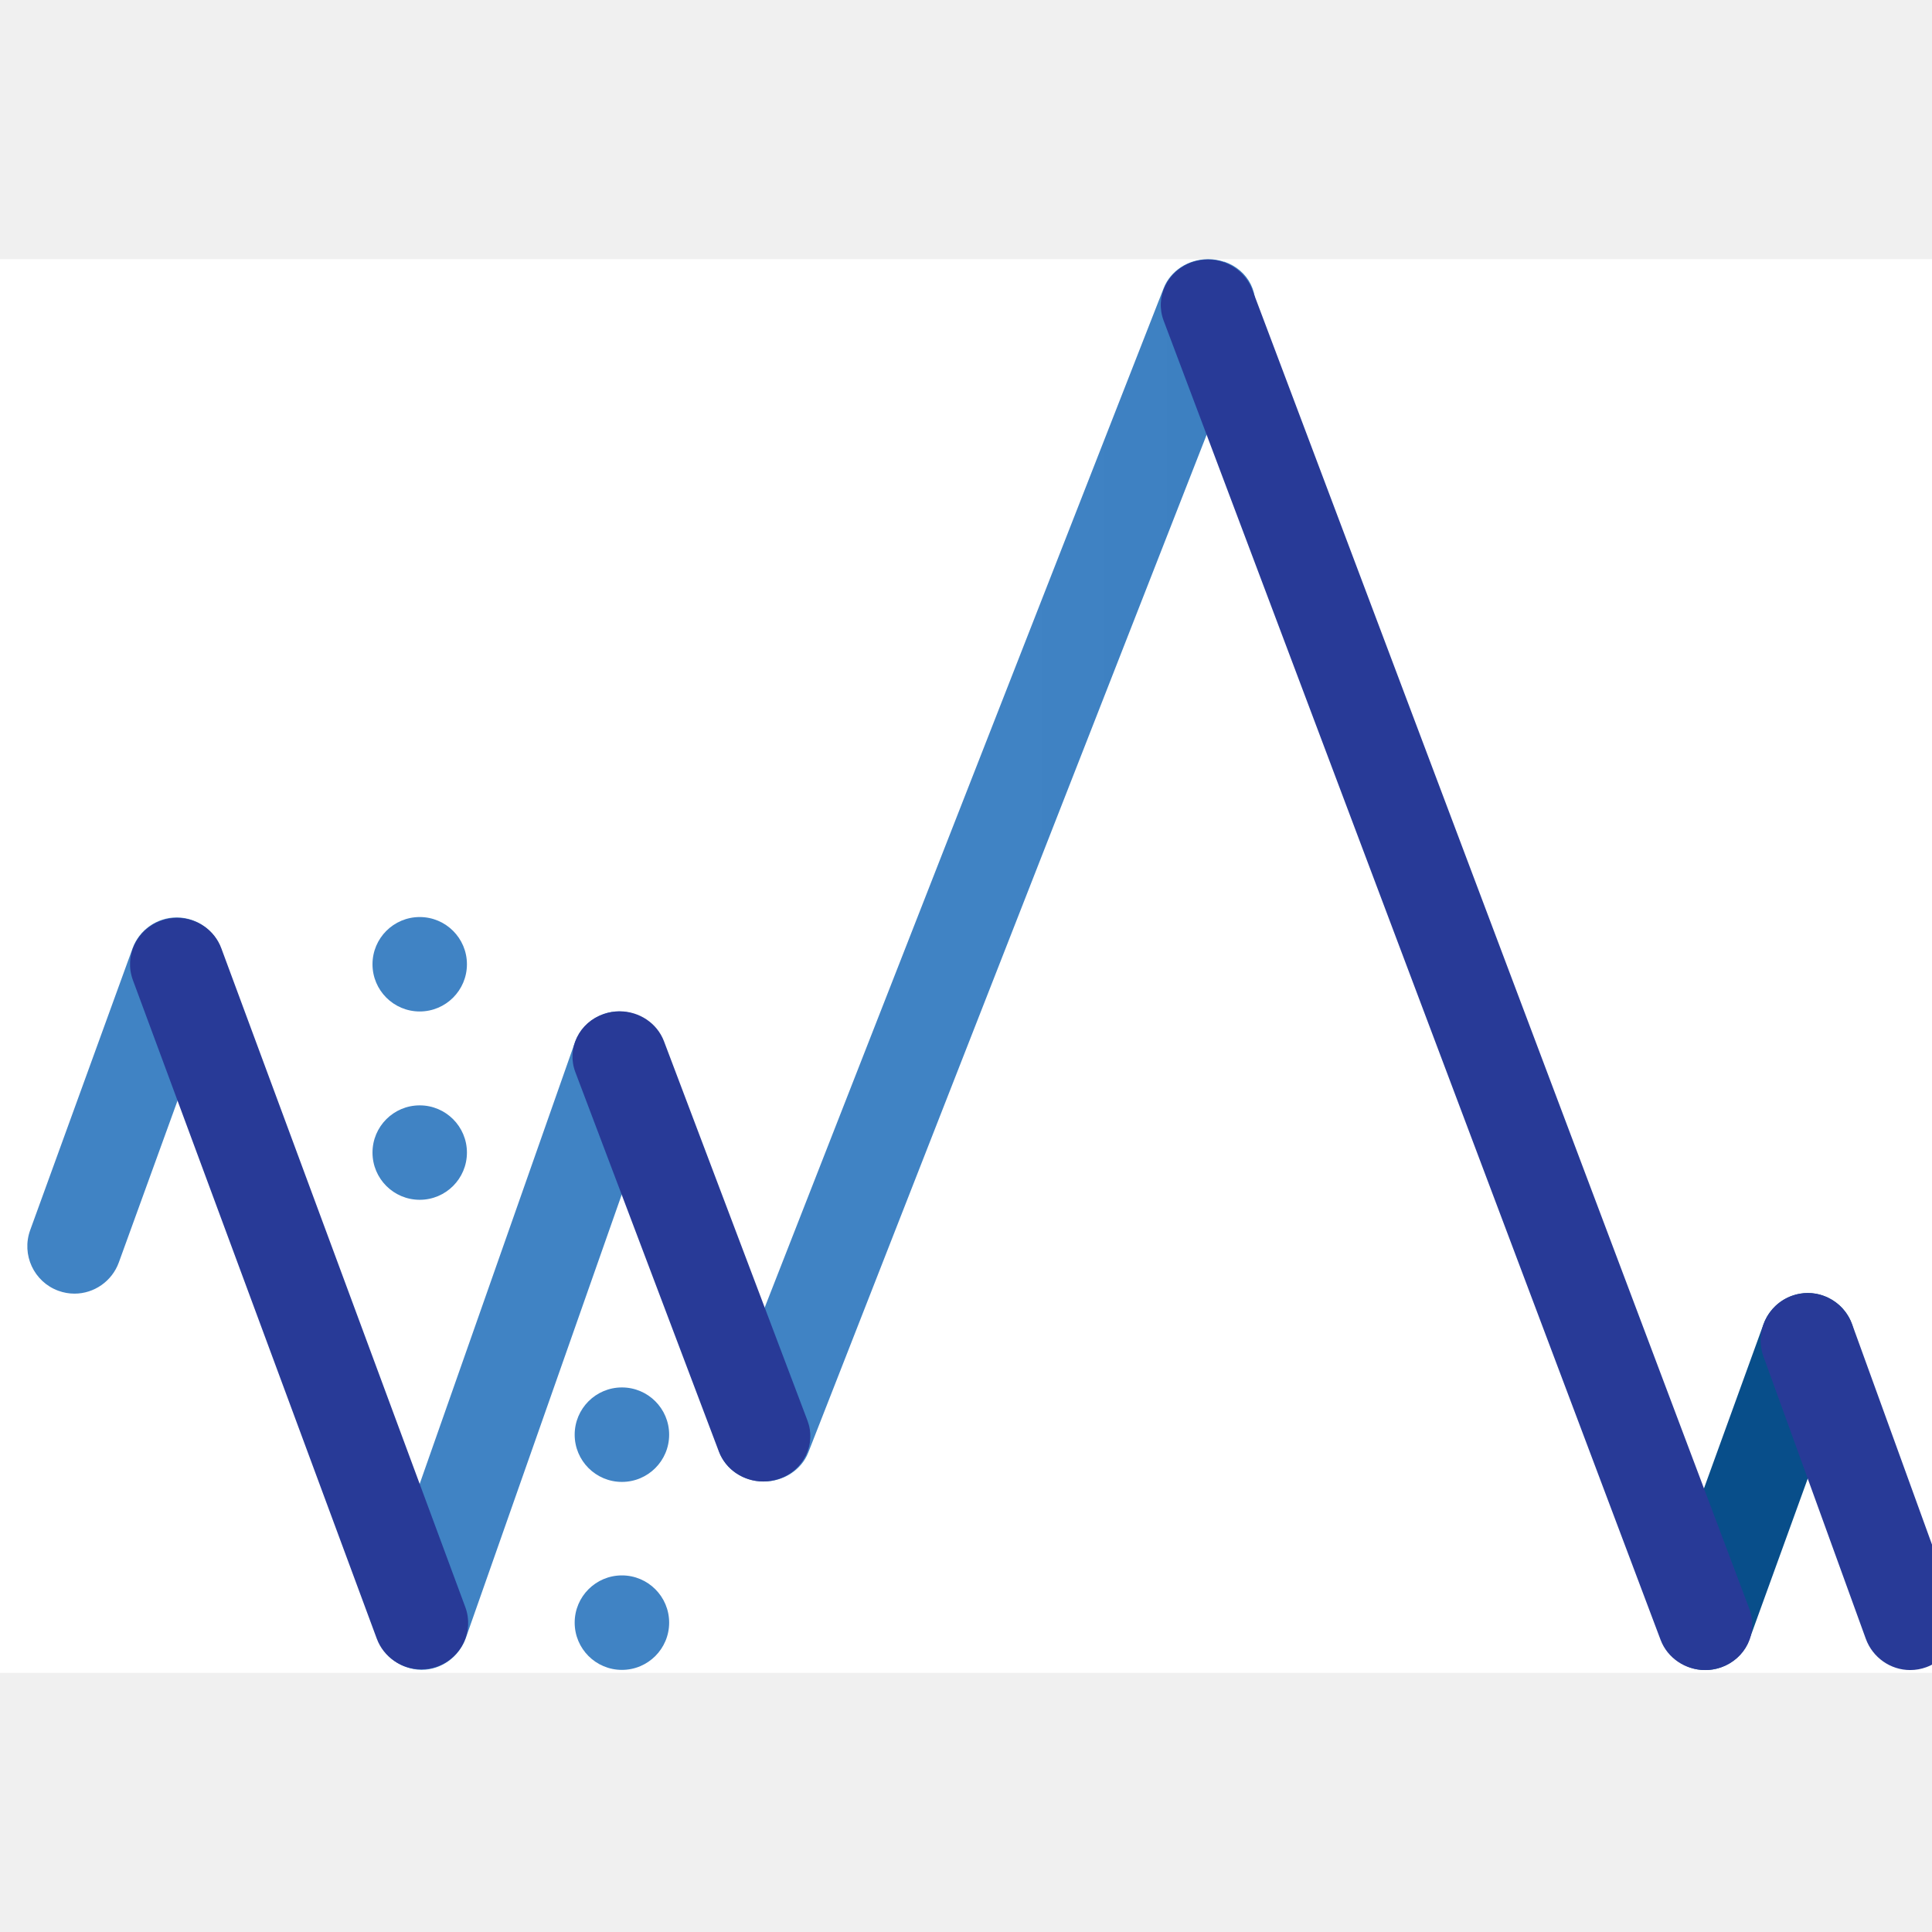
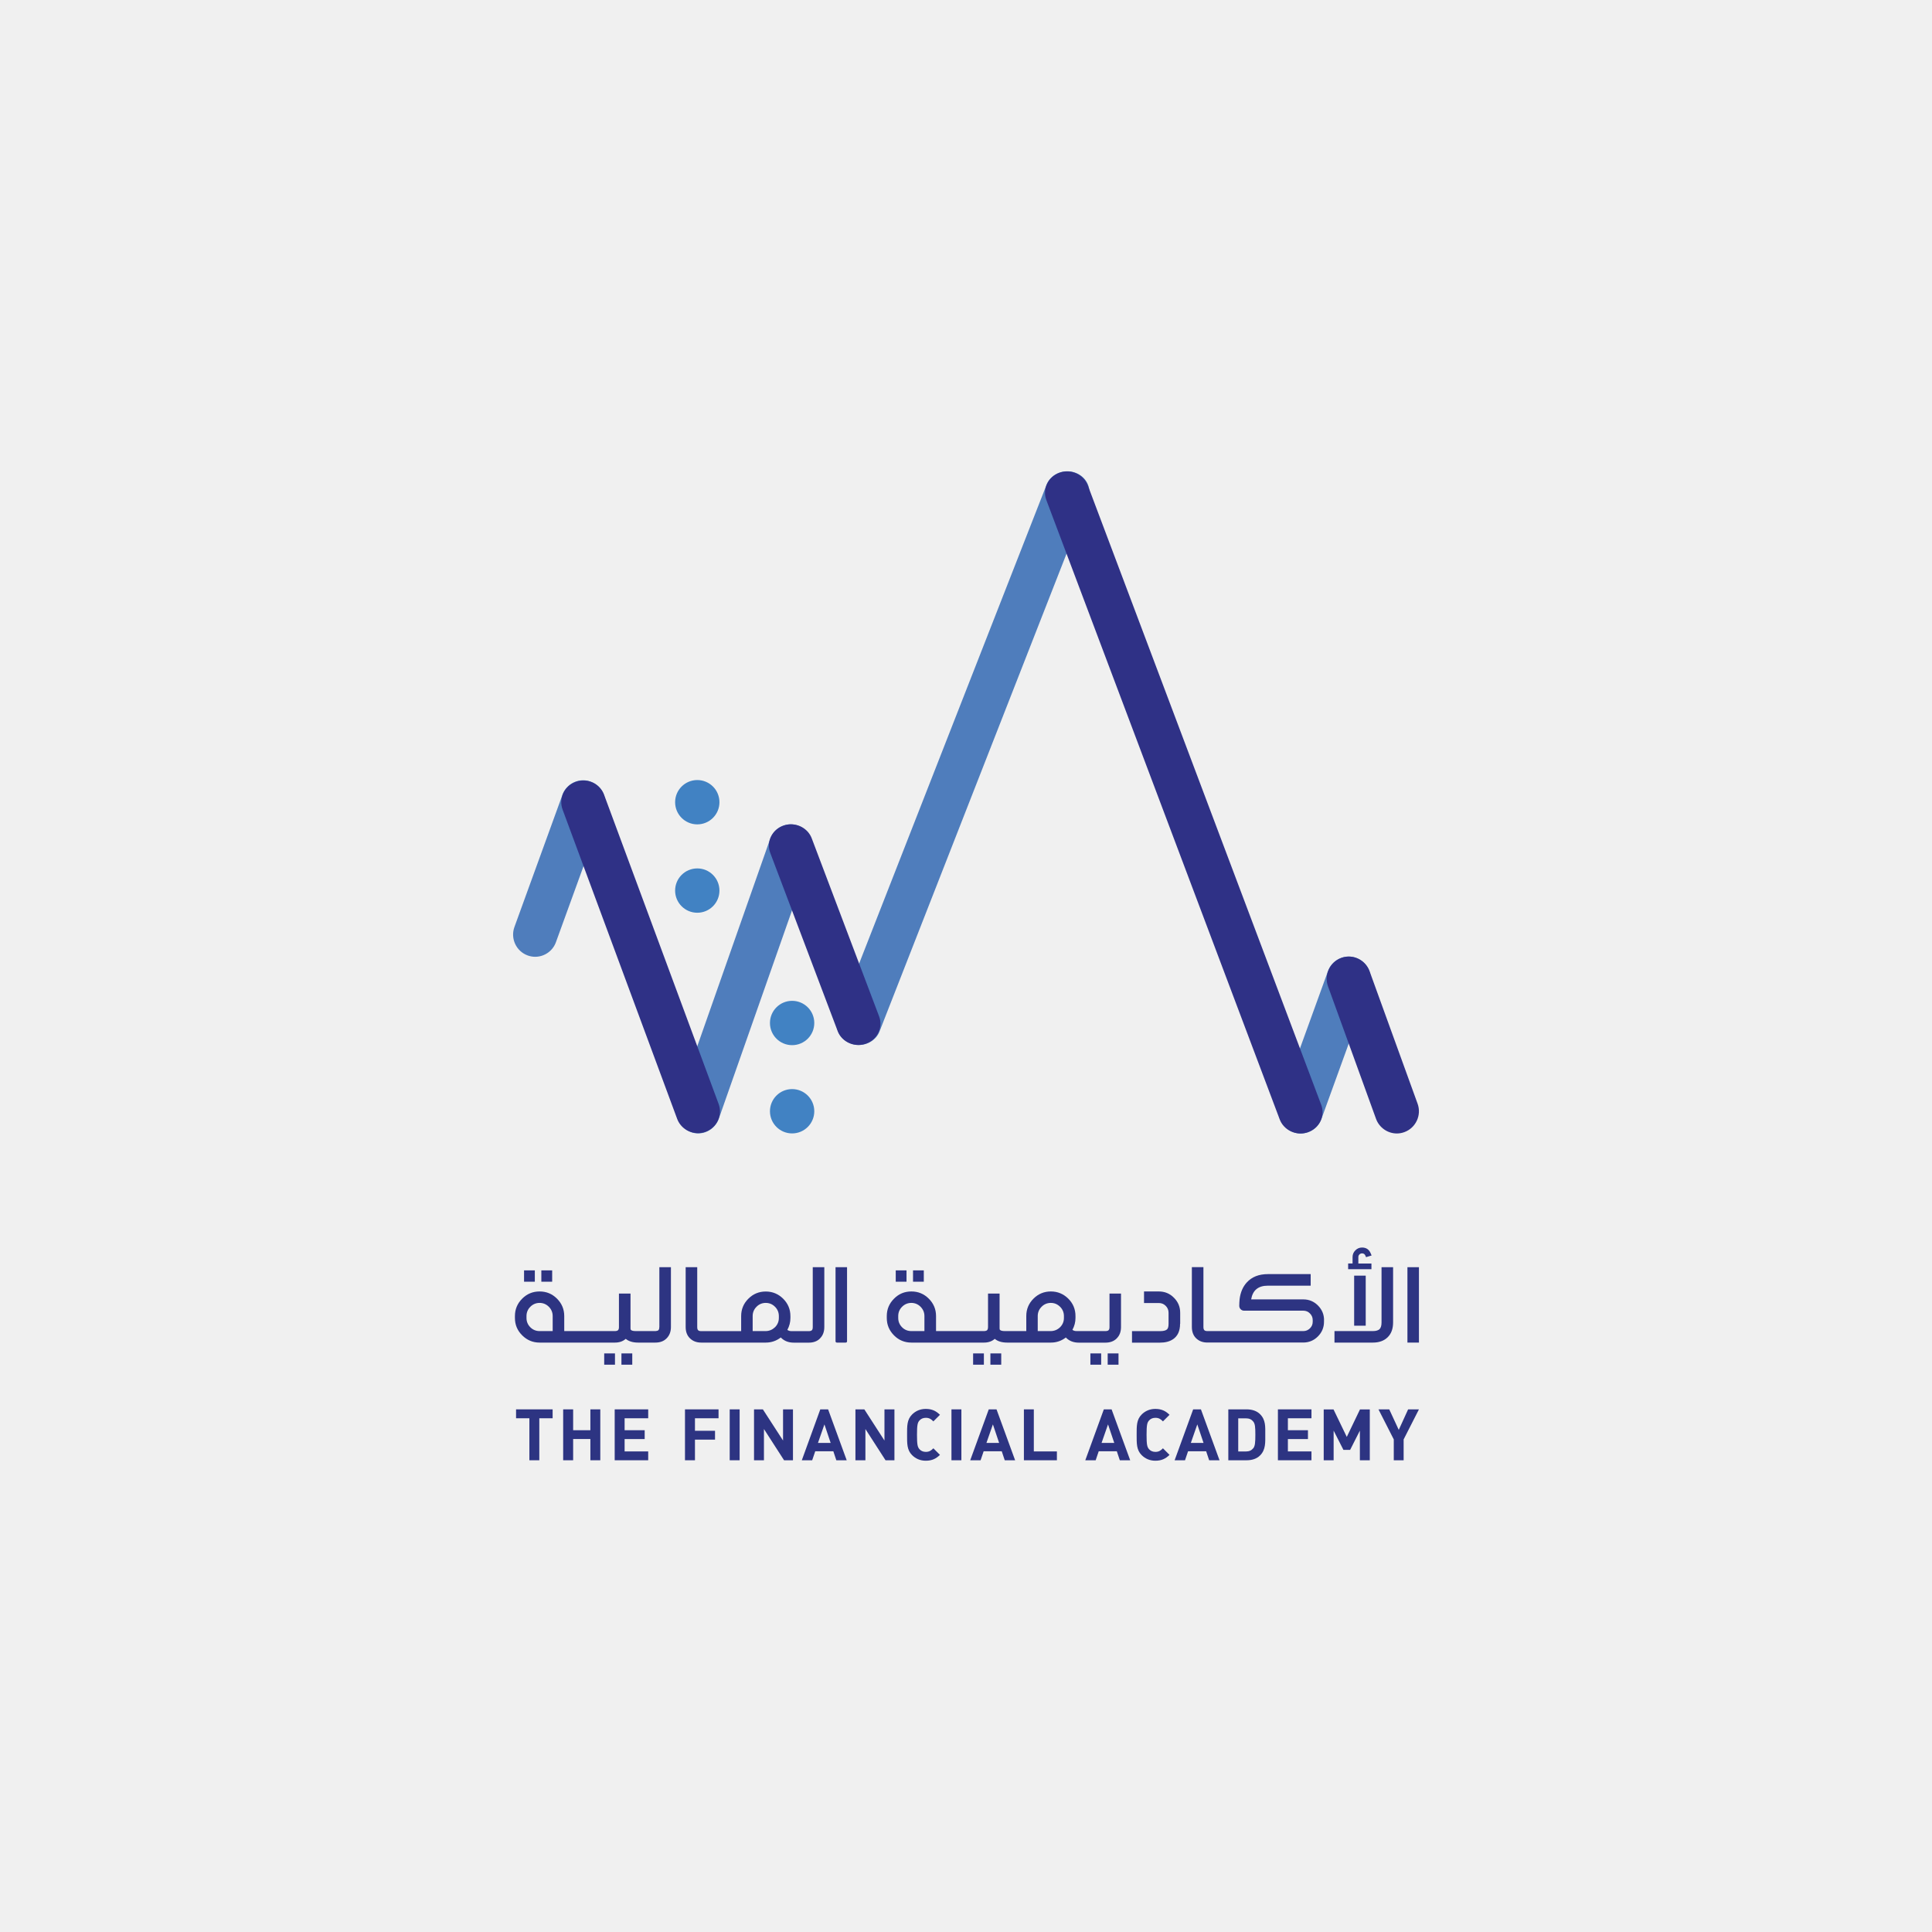
- <svg xmlns="http://www.w3.org/2000/svg" width="32" height="32" viewBox="150 0 82 60" preserveAspectRatio="xMidYMid meet">
-   <rect x="0" y="0" width="233" height="60" fill="white" />
-   <path d="M158.184 28.061C157.961 27.98 157.733 27.939 157.499 27.939C156.663 27.939 155.908 28.471 155.624 29.257L151.28 41.214C150.905 42.253 151.437 43.404 152.476 43.784C152.699 43.865 152.927 43.906 153.161 43.906C153.997 43.906 154.752 43.378 155.041 42.588L159.38 30.631C159.562 30.129 159.537 29.581 159.314 29.1C159.086 28.613 158.691 28.248 158.184 28.061Z" fill="url(#fav_p2)" />
-   <path d="M176.948 32.055C176.725 31.974 176.497 31.928 176.264 31.928C175.428 31.928 174.672 32.475 174.383 33.291L166.015 57.094C165.64 58.169 166.172 59.36 167.211 59.745C167.434 59.826 167.662 59.872 167.895 59.872C168.732 59.872 169.487 59.325 169.776 58.508L178.144 34.706C178.327 34.189 178.302 33.626 178.079 33.124C177.855 32.622 177.455 32.242 176.953 32.055H176.948Z" fill="url(#fav_p0)" />
-   <path d="M201.957 0.112C201.734 0.035 201.506 0 201.273 0C200.437 0 199.682 0.492 199.393 1.222L180.542 49.385C180.359 49.851 180.38 50.358 180.608 50.804C180.836 51.255 181.231 51.595 181.738 51.767C181.956 51.843 182.189 51.879 182.422 51.879C183.259 51.879 184.014 51.387 184.303 50.657L203.154 2.494C203.336 2.027 203.311 1.521 203.088 1.07C202.865 0.618 202.464 0.279 201.962 0.106H201.957V0.112Z" fill="url(#fav_p1)" />
-   <path d="M227.413 44.002C227.195 43.921 226.961 43.88 226.728 43.88C225.892 43.88 225.137 44.412 224.848 45.203L220.504 57.186C220.321 57.687 220.347 58.235 220.57 58.721C220.798 59.208 221.198 59.578 221.7 59.761C221.918 59.842 222.151 59.882 222.384 59.882C223.221 59.882 223.976 59.35 224.26 58.559L228.604 46.577C228.786 46.07 228.761 45.528 228.538 45.041C228.315 44.554 227.909 44.184 227.407 44.002H227.413Z" fill="url(#fav_p3)" />
-   <circle cx="167.814" cy="29.926" r="2.004" fill="#4083C4" />
-   <circle cx="167.814" cy="37.919" r="2.004" fill="#4083C4" />
-   <circle cx="176.396" cy="57.87" r="2.005" fill="#4083C4" />
-   <circle cx="176.396" cy="49.892" r="2.005" fill="#4083C4" />
-   <path d="M182.392 51.879C181.556 51.879 180.8 51.372 180.512 50.612L174.419 34.503C174.236 34.022 174.262 33.499 174.485 33.033C174.708 32.567 175.113 32.212 175.615 32.04C175.838 31.964 176.066 31.923 176.299 31.923C177.136 31.923 177.891 32.43 178.18 33.19L184.273 49.299C184.455 49.78 184.43 50.302 184.207 50.769C183.979 51.235 183.583 51.59 183.081 51.762C182.858 51.838 182.63 51.879 182.397 51.879" fill="#283A97" />
-   <path d="M167.875 59.852C167.039 59.852 166.284 59.33 165.995 58.559L155.639 30.595C155.264 29.576 155.796 28.446 156.835 28.076C157.058 27.995 157.286 27.959 157.52 27.959C158.356 27.959 159.111 28.476 159.395 29.252L169.751 57.216C170.126 58.235 169.593 59.36 168.554 59.735C168.331 59.816 168.103 59.852 167.87 59.852" fill="#283A97" />
-   <path d="M222.364 59.882C221.528 59.882 220.773 59.37 220.484 58.61L199.387 2.605C199.012 1.607 199.545 0.497 200.584 0.132C200.807 0.056 201.035 0.015 201.268 0.015C202.104 0.015 202.86 0.527 203.148 1.287L224.25 57.292C224.432 57.779 224.407 58.301 224.184 58.767C223.961 59.233 223.555 59.588 223.053 59.766C222.83 59.842 222.602 59.882 222.369 59.882" fill="#283A97" />
-   <path d="M231.072 59.882C230.236 59.882 229.481 59.35 229.192 58.559L224.848 46.577C224.473 45.538 225.005 44.382 226.044 44.002C226.267 43.921 226.495 43.88 226.728 43.88C227.565 43.88 228.32 44.412 228.609 45.203L232.953 57.186C233.328 58.225 232.796 59.38 231.757 59.761C231.534 59.842 231.305 59.882 231.072 59.882Z" fill="#283A97" />
+ <svg xmlns="http://www.w3.org/2000/svg" id="Layer_1" data-name="Layer 1" viewBox="0 0 340.83 340.83">
  <defs>
-     <linearGradient id="fav_p0" x1="174.31" y1="45.84" x2="186.67" y2="45.84" gradientUnits="userSpaceOnUse">
-       <stop stop-color="#4083C4" />
-       <stop offset="0.58" stop-color="#3B7EBF" />
-       <stop offset="1" stop-color="#084E8A" />
-     </linearGradient>
-     <linearGradient id="fav_p1" x1="192.892" y1="25.98" x2="215.733" y2="25.98" gradientUnits="userSpaceOnUse">
-       <stop stop-color="#4083C4" />
-       <stop offset="0.58" stop-color="#3B7EBF" />
-       <stop offset="1" stop-color="#084E8A" />
-     </linearGradient>
-     <linearGradient id="fav_p2" x1="162.685" y1="35.91" x2="171.02" y2="35.91" gradientUnits="userSpaceOnUse">
-       <stop stop-color="#4083C4" />
-       <stop offset="0.58" stop-color="#3B7EBF" />
-       <stop offset="1" stop-color="#084E8A" />
-     </linearGradient>
-     <linearGradient id="fav_p3" x1="205.816" y1="51.85" x2="214.156" y2="51.85" gradientUnits="userSpaceOnUse">
-       <stop stop-color="#4083C4" />
-       <stop offset="0.58" stop-color="#3B7EBF" />
-       <stop offset="1" stop-color="#084E8A" />
-     </linearGradient>
+     <style>
+       .cls-1 {
+         fill: #2f3186;
+       }
+ 
+       .cls-1, .cls-2, .cls-3 {
+         stroke-width: 0px;
+       }
+ 
+       .cls-4 {
+         fill: #4f7dbc;
+       }
+ 
+       .cls-2 {
+         fill: #4182c3;
+       }
+ 
+       .cls-3 {
+         fill: #2d3482;
+       }
+     </style>
  </defs>
+   <polygon class="cls-3" points="91.04 250.2 93.39 250.2 93.39 257.61 95.14 257.61 95.14 250.2 97.49 250.2 97.49 248.63 91.04 248.63 91.04 250.2" />
+   <polygon class="cls-3" points="104.15 252.31 101.11 252.31 101.11 248.63 99.35 248.63 99.35 257.61 101.11 257.61 101.11 253.86 104.15 253.86 104.15 257.61 105.9 257.61 105.9 248.63 104.15 248.63 104.15 252.31" />
+   <polygon class="cls-3" points="108.44 257.61 114.35 257.61 114.35 256.05 110.19 256.05 110.19 253.87 113.73 253.87 113.73 252.31 110.19 252.31 110.19 250.2 114.35 250.2 114.35 248.63 108.44 248.63 108.44 257.61" />
+   <polygon class="cls-3" points="120.84 257.61 122.6 257.61 122.6 253.97 126.14 253.97 126.14 252.41 122.6 252.41 122.6 250.2 126.76 250.2 126.76 248.63 120.84 248.63 120.84 257.61" />
+   <rect class="cls-3" x="128.73" y="248.63" width="1.75" height="8.98" />
+   <polygon class="cls-3" points="138.14 254.13 134.58 248.63 133.02 248.63 133.02 257.61 134.77 257.61 134.77 252.1 138.32 257.61 139.89 257.61 139.89 248.63 138.14 248.63 138.14 254.13" />
+   <path class="cls-3" d="M144.71,248.63l-3.26,8.98h1.83l.54-1.59h3.19l.53,1.59h1.83l-3.28-8.98h-1.37ZM144.3,254.55l1.14-3.27,1.1,3.27h-2.23Z" />
+   <polygon class="cls-3" points="156.03 254.13 152.48 248.63 150.91 248.63 150.91 257.61 152.67 257.61 152.67 252.1 156.22 257.61 157.79 257.61 157.79 248.63 156.03 248.63 156.03 254.13" />
+   <g>
+     <path class="cls-3" d="M163.32,250.12c.63,0,.95.24,1.34.63l1.16-1.16c-.64-.63-1.35-1.04-2.5-1.04-.98,0-1.79.36-2.42.99-.91.91-.88,2.03-.88,3.58s-.03,2.67.88,3.58c.63.63,1.44.99,2.42.99,1.15,0,1.85-.4,2.5-1.03l-1.16-1.16c-.39.39-.71.63-1.34.63-.48,0-.86-.18-1.11-.47-.34-.38-.44-.81-.44-2.54s.1-2.16.44-2.53c.25-.29.63-.47,1.11-.47" />
+     <rect class="cls-3" x="167.85" y="248.63" width="1.75" height="8.98" />
+     <path class="cls-3" d="M174.43,248.63l-3.27,8.98h1.83l.54-1.59h3.19l.53,1.59h1.83l-3.28-8.98h-1.37ZM174.02,254.55l1.14-3.27,1.1,3.27h-2.23Z" />
+     <polygon class="cls-3" points="182.38 248.63 180.63 248.63 180.63 257.61 186.45 257.61 186.45 256.05 182.38 256.05 182.38 248.63" />
+     <path class="cls-3" d="M194.73,248.63l-3.27,8.98h1.83l.54-1.59h3.19l.53,1.59h1.83l-3.28-8.98h-1.37ZM194.33,254.55l1.14-3.27,1.1,3.27h-2.23Z" />
+     <path class="cls-3" d="M203.82,250.12c.63,0,.95.24,1.34.63l1.16-1.16c-.64-.63-1.35-1.04-2.5-1.04-.98,0-1.79.36-2.42.99-.91.91-.88,2.03-.88,3.58s-.03,2.67.88,3.58c.63.63,1.44.99,2.42.99,1.15,0,1.85-.4,2.5-1.03l-1.16-1.16c-.39.39-.71.63-1.34.63-.48,0-.86-.18-1.11-.47-.34-.38-.44-.81-.44-2.54s.1-2.16.44-2.53c.25-.29.63-.47,1.11-.47" />
+     <path class="cls-3" d="M210.49,248.63l-3.27,8.98h1.83l.54-1.59h3.19l.53,1.59h1.83l-3.28-8.98h-1.37ZM210.08,254.55l1.14-3.27,1.1,3.27h-2.23Z" />
+     <path class="cls-3" d="M222.3,249.49c-.59-.6-1.44-.86-2.37-.86h-3.24v8.98h3.24c.93,0,1.78-.26,2.37-.86,1.01-1.01.91-2.32.91-3.67s.1-2.58-.91-3.59M221.08,255.5c-.3.37-.7.56-1.31.56h-1.33v-5.85h1.33c.61,0,1.01.19,1.31.56.33.4.38.97.38,2.33s-.05,2.01-.38,2.41" />
+     <polygon class="cls-3" points="225.44 257.61 231.36 257.61 231.36 256.05 227.2 256.05 227.2 253.87 230.74 253.87 230.74 252.31 227.2 252.31 227.2 250.2 231.36 250.2 231.36 248.63 225.44 248.63 225.44 257.61" />
+     <polygon class="cls-3" points="237.59 253.49 235.25 248.64 233.52 248.64 233.52 257.61 235.27 257.61 235.27 252.38 237 255.78 238.18 255.78 239.9 252.38 239.9 257.61 241.65 257.61 241.65 248.64 239.92 248.64 237.59 253.49" />
+     <polygon class="cls-3" points="248.41 248.63 246.76 252.25 245.08 248.63 243.18 248.63 245.88 253.93 245.88 257.61 247.62 257.61 247.62 253.93 250.32 248.63 248.41 248.63" />
+     <polygon class="cls-3" points="192.36 240.49 192.36 240.75 194.26 240.75 194.26 240.49 194.26 239.01 194.26 238.76 192.36 238.76 192.36 239.01 192.36 240.49" />
+     <polygon class="cls-3" points="195.41 239.01 195.41 240.49 195.41 240.75 197.32 240.75 197.32 238.76 195.41 238.76 195.41 239.01" />
+     <polygon class="cls-3" points="109.63 238.76 109.63 239.01 109.63 240.49 109.63 240.75 111.54 240.75 111.54 238.76 109.63 238.76" />
+     <polygon class="cls-3" points="108.49 240.49 108.49 239.01 108.49 238.76 106.59 238.76 106.59 239.01 106.59 240.49 106.59 240.75 108.49 240.75 108.49 240.49" />
+     <path class="cls-3" d="M116.31,234.09c0,.28-.05.47-.15.56-.09.1-.26.15-.51.17h-3.46c-.47,0-.76-.07-.89-.21-.04-.03-.07-.12-.07-.26v-6.15h-2.04v5.9c0,.27-.05.46-.16.56-.09.09-.26.15-.52.16h-8.97v-2.65c0-1.2-.43-2.22-1.28-3.07-.85-.85-1.87-1.27-3.07-1.27s-2.22.42-3.07,1.27c-.85.85-1.28,1.87-1.28,3.07v.34c0,1.2.43,2.22,1.28,3.06.85.85,1.87,1.28,3.07,1.28h13.3c.77,0,1.4-.22,1.9-.66.53.44,1.26.66,2.19.66h1.03s2.01,0,2.01,0c.83,0,1.49-.25,1.98-.75.5-.5.76-1.17.76-2v-10.55h-2.04v10.55ZM97.5,234.82h-2.31c-.63,0-1.18-.22-1.63-.67-.45-.45-.68-1-.68-1.63v-.35c0-.64.23-1.19.68-1.64.45-.45,1-.68,1.63-.68s1.18.23,1.63.68c.45.45.68,1,.68,1.64v2.65Z" />
+     <path class="cls-3" d="M144.67,236.1c.5-.5.75-1.17.75-2v-10.55h-2.04v10.55c0,.28-.05.47-.15.56-.09.1-.26.16-.51.17h-3.07c-.32,0-.57-.08-.75-.22.36-.67.54-1.36.54-2.09v-.34c0-1.2-.43-2.22-1.28-3.07-.85-.84-1.87-1.27-3.07-1.27s-2.22.42-3.07,1.27c-.85.85-1.27,1.87-1.27,3.07v2.65h-7.03c-.27,0-.45-.05-.56-.16-.11-.1-.16-.29-.16-.57v-10.55h-2.04v10.55c0,.84.25,1.51.76,2,.51.5,1.17.75,1.99.75h11.38c.98,0,1.86-.3,2.65-.9,0,0,.01,0,.03.02,0,.01.01.02.02.03.58.57,1.32.86,2.24.86h2.66c.83,0,1.49-.25,1.98-.75M137.4,232.51c0,.63-.23,1.18-.68,1.63-.46.44-1,.67-1.63.68h-2.31v-2.65c0-.64.23-1.19.68-1.64.44-.45.99-.68,1.63-.68s1.18.23,1.63.68c.45.45.68,1,.68,1.64v.34Z" />
+     <path class="cls-3" d="M147.4,236.6c0,.17.09.25.26.25h1.52c.17,0,.25-.08.25-.25v-13.05h-2.03v13.05Z" />
+     <polygon class="cls-3" points="176.63 238.76 174.72 238.76 174.72 239.01 174.72 240.49 174.72 240.75 176.63 240.75 176.63 238.76" />
+     <polygon class="cls-3" points="173.57 239.01 173.57 238.76 171.67 238.76 171.67 239.01 171.67 240.49 171.67 240.75 173.57 240.75 173.57 240.49 173.57 239.01" />
+     <path class="cls-3" d="M197.01,236.1c.5-.49.75-1.16.75-2v-5.9h-2.03v5.9c0,.27-.05.45-.16.56-.09.1-.27.15-.52.16h-5.12c-.32,0-.57-.08-.74-.22.36-.67.54-1.36.54-2.09v-.34c0-1.2-.42-2.22-1.27-3.07-.85-.84-1.88-1.27-3.07-1.27s-2.22.42-3.07,1.27c-.85.85-1.27,1.87-1.27,3.07v2.65h-3.75c-.46,0-.76-.07-.89-.21-.04-.03-.07-.12-.07-.26v-6.15h-2.04v5.9c0,.27-.06.46-.16.56-.09.09-.27.15-.52.16h-8.49v-2.65c0-1.2-.43-2.22-1.28-3.07-.85-.85-1.87-1.27-3.07-1.27s-2.22.42-3.06,1.27c-.85.85-1.28,1.87-1.28,3.07v.34c0,1.2.43,2.22,1.28,3.07.84.85,1.87,1.27,3.06,1.27h12.81c.77,0,1.4-.22,1.9-.66.53.44,1.26.66,2.19.66h7.71c.98,0,1.86-.3,2.64-.9,0,0,.02,0,.03.02,0,.01,0,.02.01.03.58.57,1.32.86,2.24.86h4.71c.83,0,1.49-.25,1.99-.75M163.08,234.82h-2.31c-.63,0-1.18-.22-1.63-.67-.45-.45-.68-1-.68-1.63v-.35c0-.64.22-1.18.68-1.64.45-.45,1-.68,1.63-.68s1.18.23,1.63.68c.45.46.68,1,.68,1.64v2.65ZM187.69,232.51c0,.63-.23,1.18-.68,1.63-.45.44-1,.67-1.63.68h-2.31v-2.65c0-.64.23-1.19.68-1.64.44-.45.99-.68,1.63-.68s1.17.23,1.63.68c.45.45.68,1,.68,1.64v.34Z" />
+     <path class="cls-3" d="M241.95,222.9h-2.32v-1.14c0-.18.06-.33.19-.46.12-.12.28-.19.46-.19.28,0,.48.13.59.39l.12.28.98-.3s-.02-.06-.04-.09l-.12-.28c-.28-.68-.79-1.03-1.53-1.03-.46,0-.85.17-1.18.5-.32.32-.49.71-.49,1.17v1.14h-.78v1.01h4.11v-1.01Z" />
+     <path class="cls-3" d="M245.76,233.29v-9.74h-2.04v9.76c0,.55-.12.94-.35,1.17-.24.22-.63.34-1.18.34h-6.77v2.03h6.77c1.11,0,1.98-.32,2.62-.95.64-.63.95-1.5.95-2.61" />
+     <rect class="cls-3" x="238.89" y="225.04" width="2.04" height="8.83" />
+     <rect class="cls-3" x="248.29" y="223.55" width="2.03" height="13.3" />
+     <polygon class="cls-3" points="159.92 225.85 159.92 224.37 159.92 224.11 158.02 224.11 158.02 224.37 158.02 225.85 158.02 226.11 159.92 226.11 159.92 225.85" />
+     <polygon class="cls-3" points="162.97 224.11 161.07 224.11 161.07 224.36 161.07 225.85 161.07 226.11 162.97 226.11 162.97 224.11" />
+     <polygon class="cls-3" points="94.35 225.85 94.35 224.37 94.35 224.11 92.45 224.11 92.45 224.37 92.45 225.85 92.45 226.11 94.35 226.11 94.35 225.85" />
+     <polygon class="cls-3" points="97.41 224.11 95.5 224.11 95.5 224.36 95.5 225.85 95.5 226.11 97.41 226.11 97.41 224.11" />
+     <path class="cls-3" d="M233.58,232.89c0-1-.36-1.87-1.08-2.59-.71-.71-1.57-1.07-2.58-1.07h-9.2c.27-1.61,1.25-2.42,2.94-2.42h7.56v-2.04h-7.56c-1.58,0-2.82.49-3.71,1.47-.7.76-1.12,1.75-1.27,2.97-.03.28-.06.83-.06,1.14,0,.24.08.45.25.62.17.17.37.25.61.25h10.25s.19,0,.19,0c.46,0,.84.16,1.17.49.33.33.49.71.49,1.18v.28c0,.46-.16.84-.49,1.17-.33.32-.71.48-1.17.48h-16.9c-.27,0-.46-.05-.56-.16-.11-.11-.16-.3-.16-.57v-10.55h-2.04v10.55c0,.84.25,1.51.75,2,.51.5,1.17.75,1.99.75h16.91c1,0,1.87-.36,2.58-1.07.71-.71,1.08-1.58,1.08-2.58v-.31Z" />
+     <path class="cls-3" d="M208.2,233.54v-1.95c0-1.04-.37-1.93-1.11-2.66-.73-.74-1.62-1.1-2.66-1.1h-2.61v2.04h2.61c.48,0,.89.17,1.22.5.33.33.5.74.5,1.22v1.95c0,.49-.09.81-.27.98-.21.2-.63.31-1.26.31h-4.92v2.03h4.92c.93,0,1.69-.19,2.28-.58.85-.55,1.28-1.47,1.28-2.74" />
+   </g>
+   <path class="cls-4" d="M135.83,148.09l-16.32,46.44c-.74,2.09.31,4.41,2.33,5.17.43.17.88.25,1.33.25,1.63,0,3.11-1.07,3.66-2.66l16.32-46.44c.36-1.01.31-2.11-.13-3.09-.44-.98-1.22-1.72-2.2-2.09-.43-.16-.88-.25-1.33-.25-1.64,0-3.11,1.07-3.66,2.66" />
+   <path class="cls-4" d="M184.62,85.53l-36.78,93.96c-.36.91-.31,1.89.13,2.77.44.88,1.22,1.54,2.2,1.87.43.15.88.22,1.33.22,1.63,0,3.11-.96,3.66-2.39l36.78-93.96c.36-.91.31-1.9-.13-2.77-.44-.88-1.22-1.54-2.2-1.87-.43-.15-.88-.22-1.33-.22-1.63,0-3.11.96-3.66,2.39" />
+   <path class="cls-4" d="M99.22,140.22l-8.47,23.32c-.73,2.03.31,4.27,2.33,5.01.43.16.88.24,1.33.24,1.63,0,3.11-1.03,3.66-2.57l8.47-23.32c.35-.98.31-2.04-.13-2.99-.44-.95-1.22-1.67-2.2-2.02-.43-.16-.88-.24-1.33-.24-1.64,0-3.11,1.04-3.67,2.57" />
+   <path class="cls-4" d="M234.27,171.32l-8.47,23.38c-.36.98-.31,2.04.13,3,.44.95,1.22,1.67,2.2,2.03.43.16.88.24,1.33.24,1.63,0,3.11-1.04,3.66-2.58l8.47-23.37c.35-.98.31-2.05-.13-3-.44-.95-1.22-1.67-2.2-2.03-.43-.16-.88-.24-1.33-.24-1.63,0-3.1,1.04-3.66,2.58" />
+   <g>
+     <path class="cls-2" d="M119.1,141.52c0,2.16,1.75,3.91,3.91,3.91s3.91-1.75,3.91-3.91-1.75-3.91-3.91-3.91-3.91,1.75-3.91,3.91" />
+     <path class="cls-2" d="M119.1,157.11c0,2.16,1.75,3.91,3.91,3.91s3.91-1.75,3.91-3.91-1.75-3.91-3.91-3.91-3.91,1.75-3.91,3.91" />
+     <path class="cls-2" d="M135.83,196.04c0,2.16,1.75,3.91,3.91,3.91s3.91-1.75,3.91-3.91-1.75-3.91-3.91-3.91-3.91,1.75-3.91,3.91" />
+     <path class="cls-2" d="M135.83,180.47c0,2.16,1.75,3.91,3.91,3.91s3.91-1.75,3.91-3.91-1.75-3.91-3.91-3.91-3.91,1.75-3.91,3.91" />
+     <path class="cls-1" d="M151.44,184.35c-1.63,0-3.11-.99-3.67-2.47l-11.89-31.42c-.36-.94-.31-1.96.13-2.87.44-.91,1.22-1.6,2.2-1.94.43-.15.88-.23,1.33-.23,1.63,0,3.1.99,3.66,2.47l11.89,31.42c.36.94.31,1.96-.13,2.87-.44.91-1.22,1.6-2.2,1.94-.43.15-.88.23-1.33.23" />
+     <path class="cls-1" d="M123.13,199.9c-1.63,0-3.11-1.01-3.67-2.52l-20.21-54.55c-.74-1.98.31-4.19,2.33-4.91.43-.15.88-.23,1.33-.23,1.63,0,3.11,1.01,3.66,2.52l20.21,54.55c.73,1.98-.31,4.19-2.33,4.91-.43.16-.88.23-1.33.23" />
+     <path class="cls-1" d="M229.43,199.96c-1.63,0-3.11-1-3.67-2.48l-41.17-109.26c-.74-1.95.31-4.12,2.33-4.83.43-.15.88-.23,1.33-.23,1.63,0,3.11,1,3.66,2.48l41.17,109.26c.36.95.31,1.97-.13,2.88-.44.91-1.22,1.6-2.2,1.95-.43.15-.88.23-1.33.23" />
+     <path class="cls-1" d="M246.42,199.96c-1.63,0-3.11-1.04-3.67-2.58l-8.47-23.37c-.74-2.03.31-4.28,2.33-5.02.43-.16.88-.24,1.33-.24,1.63,0,3.11,1.04,3.67,2.58l8.47,23.37c.74,2.03-.31,4.28-2.33,5.02-.43.16-.88.24-1.33.24" />
+   </g>
</svg>
